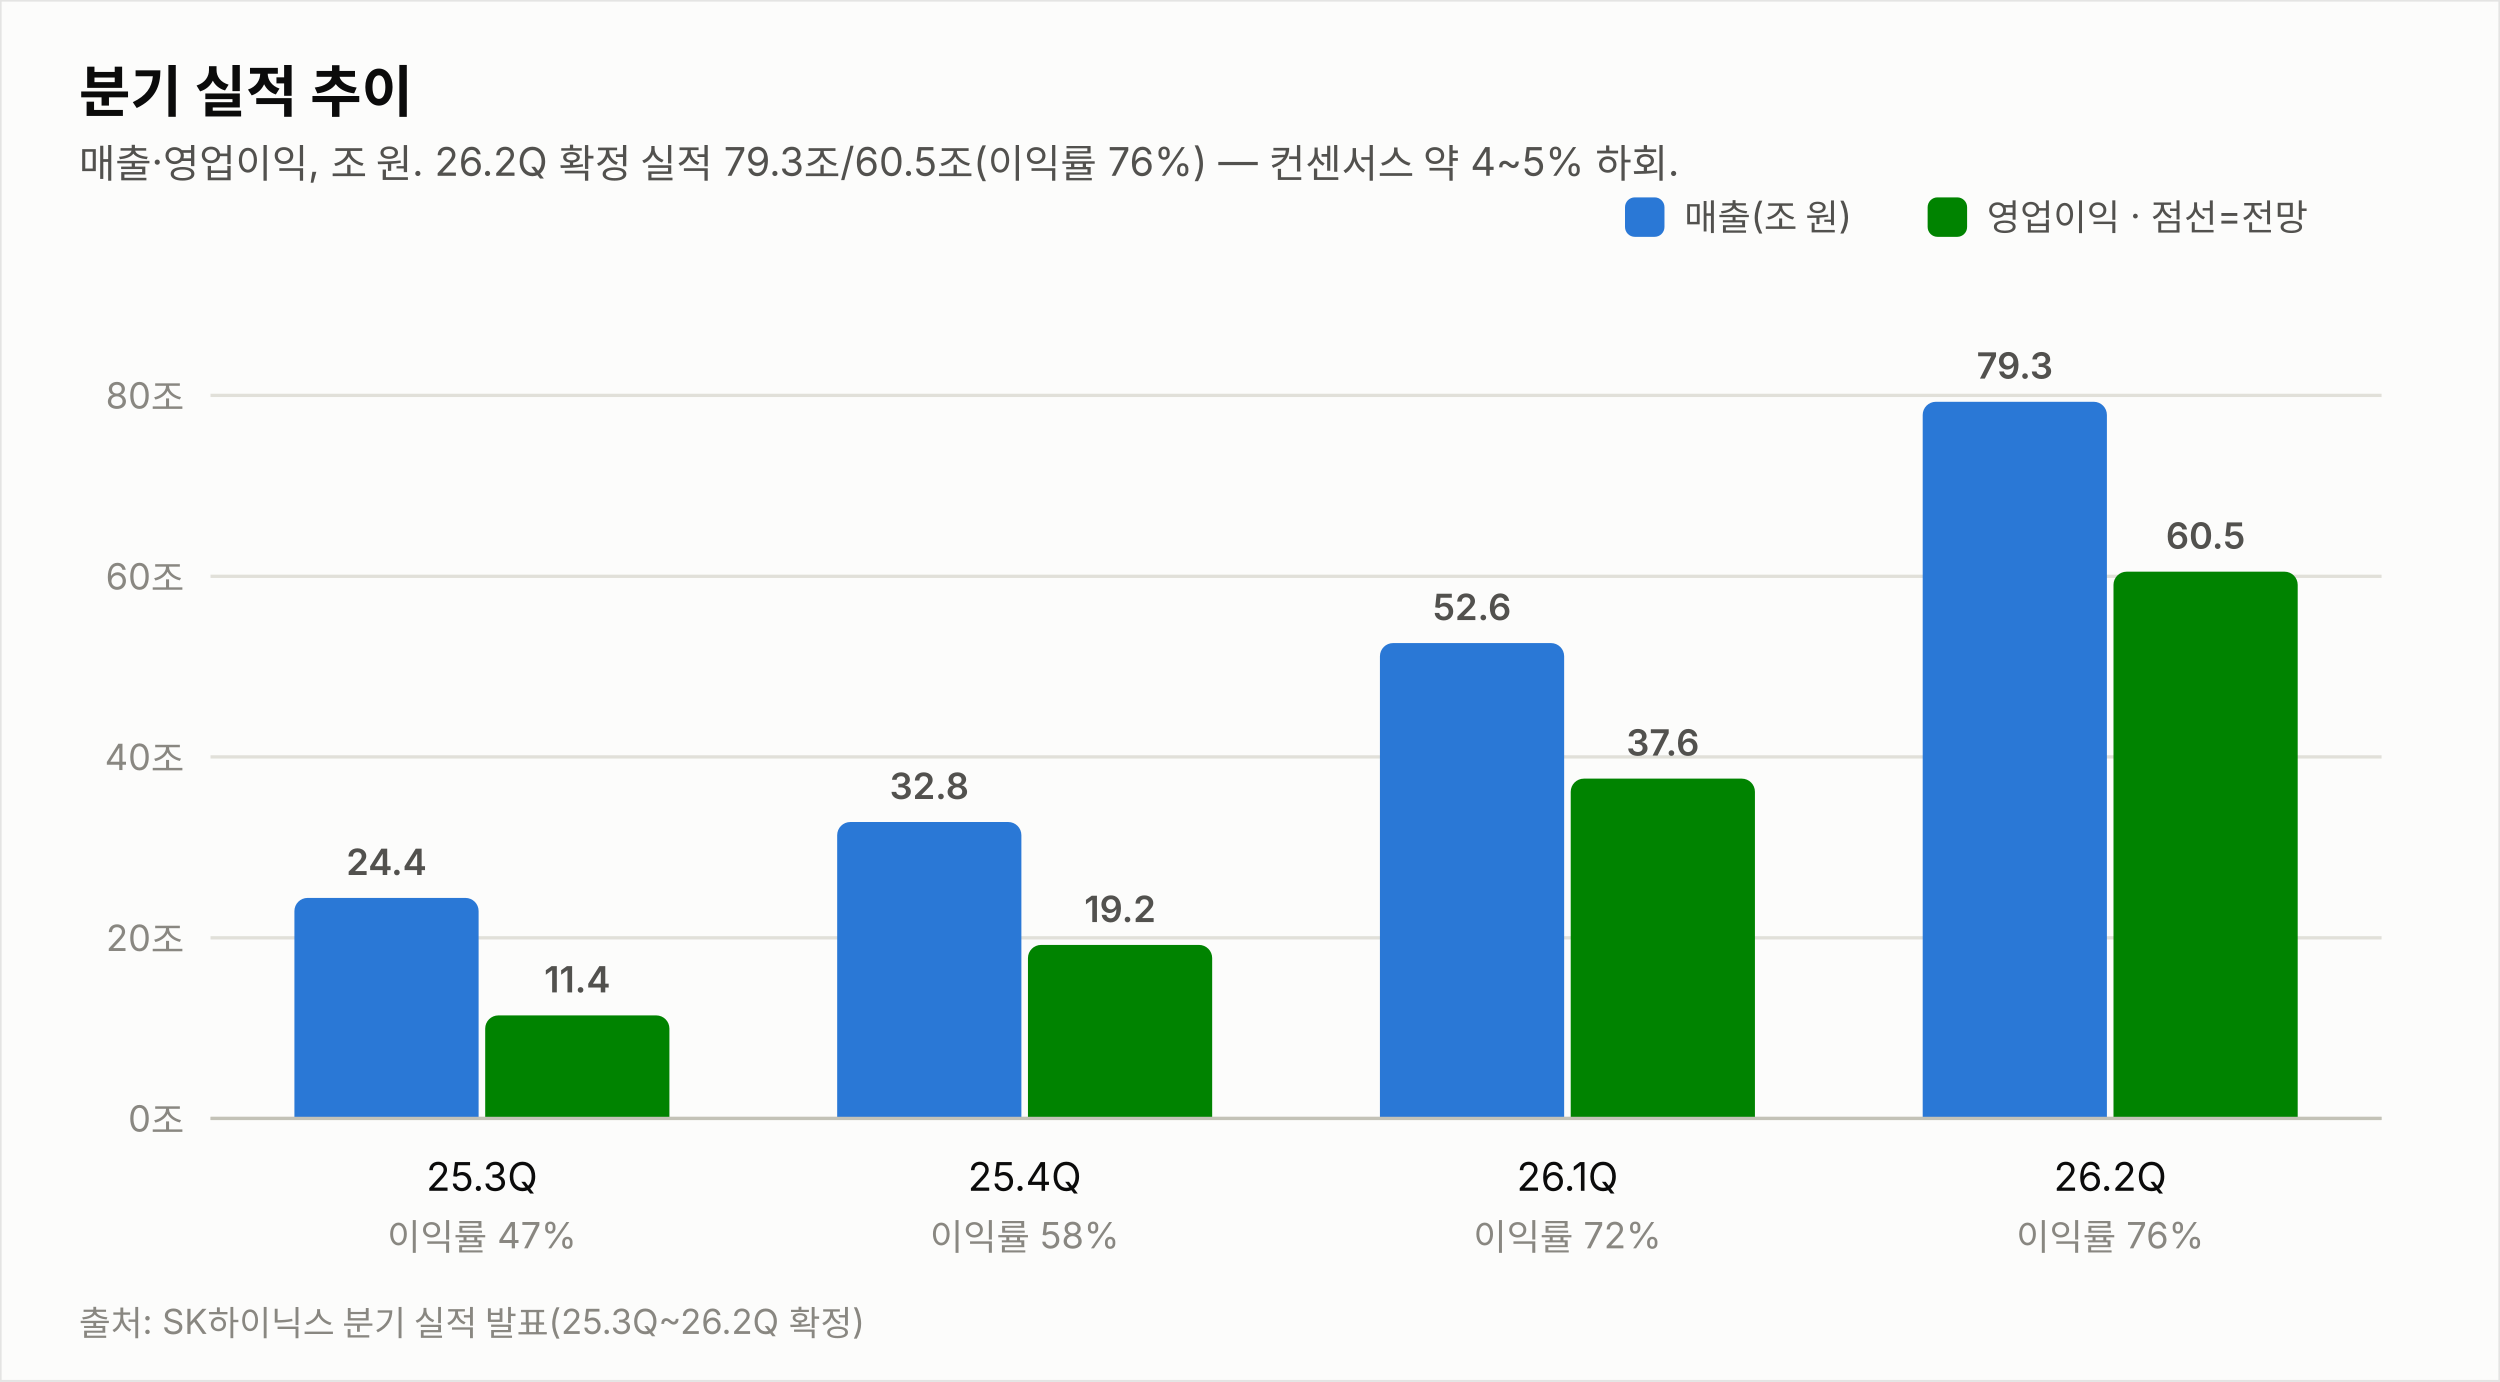
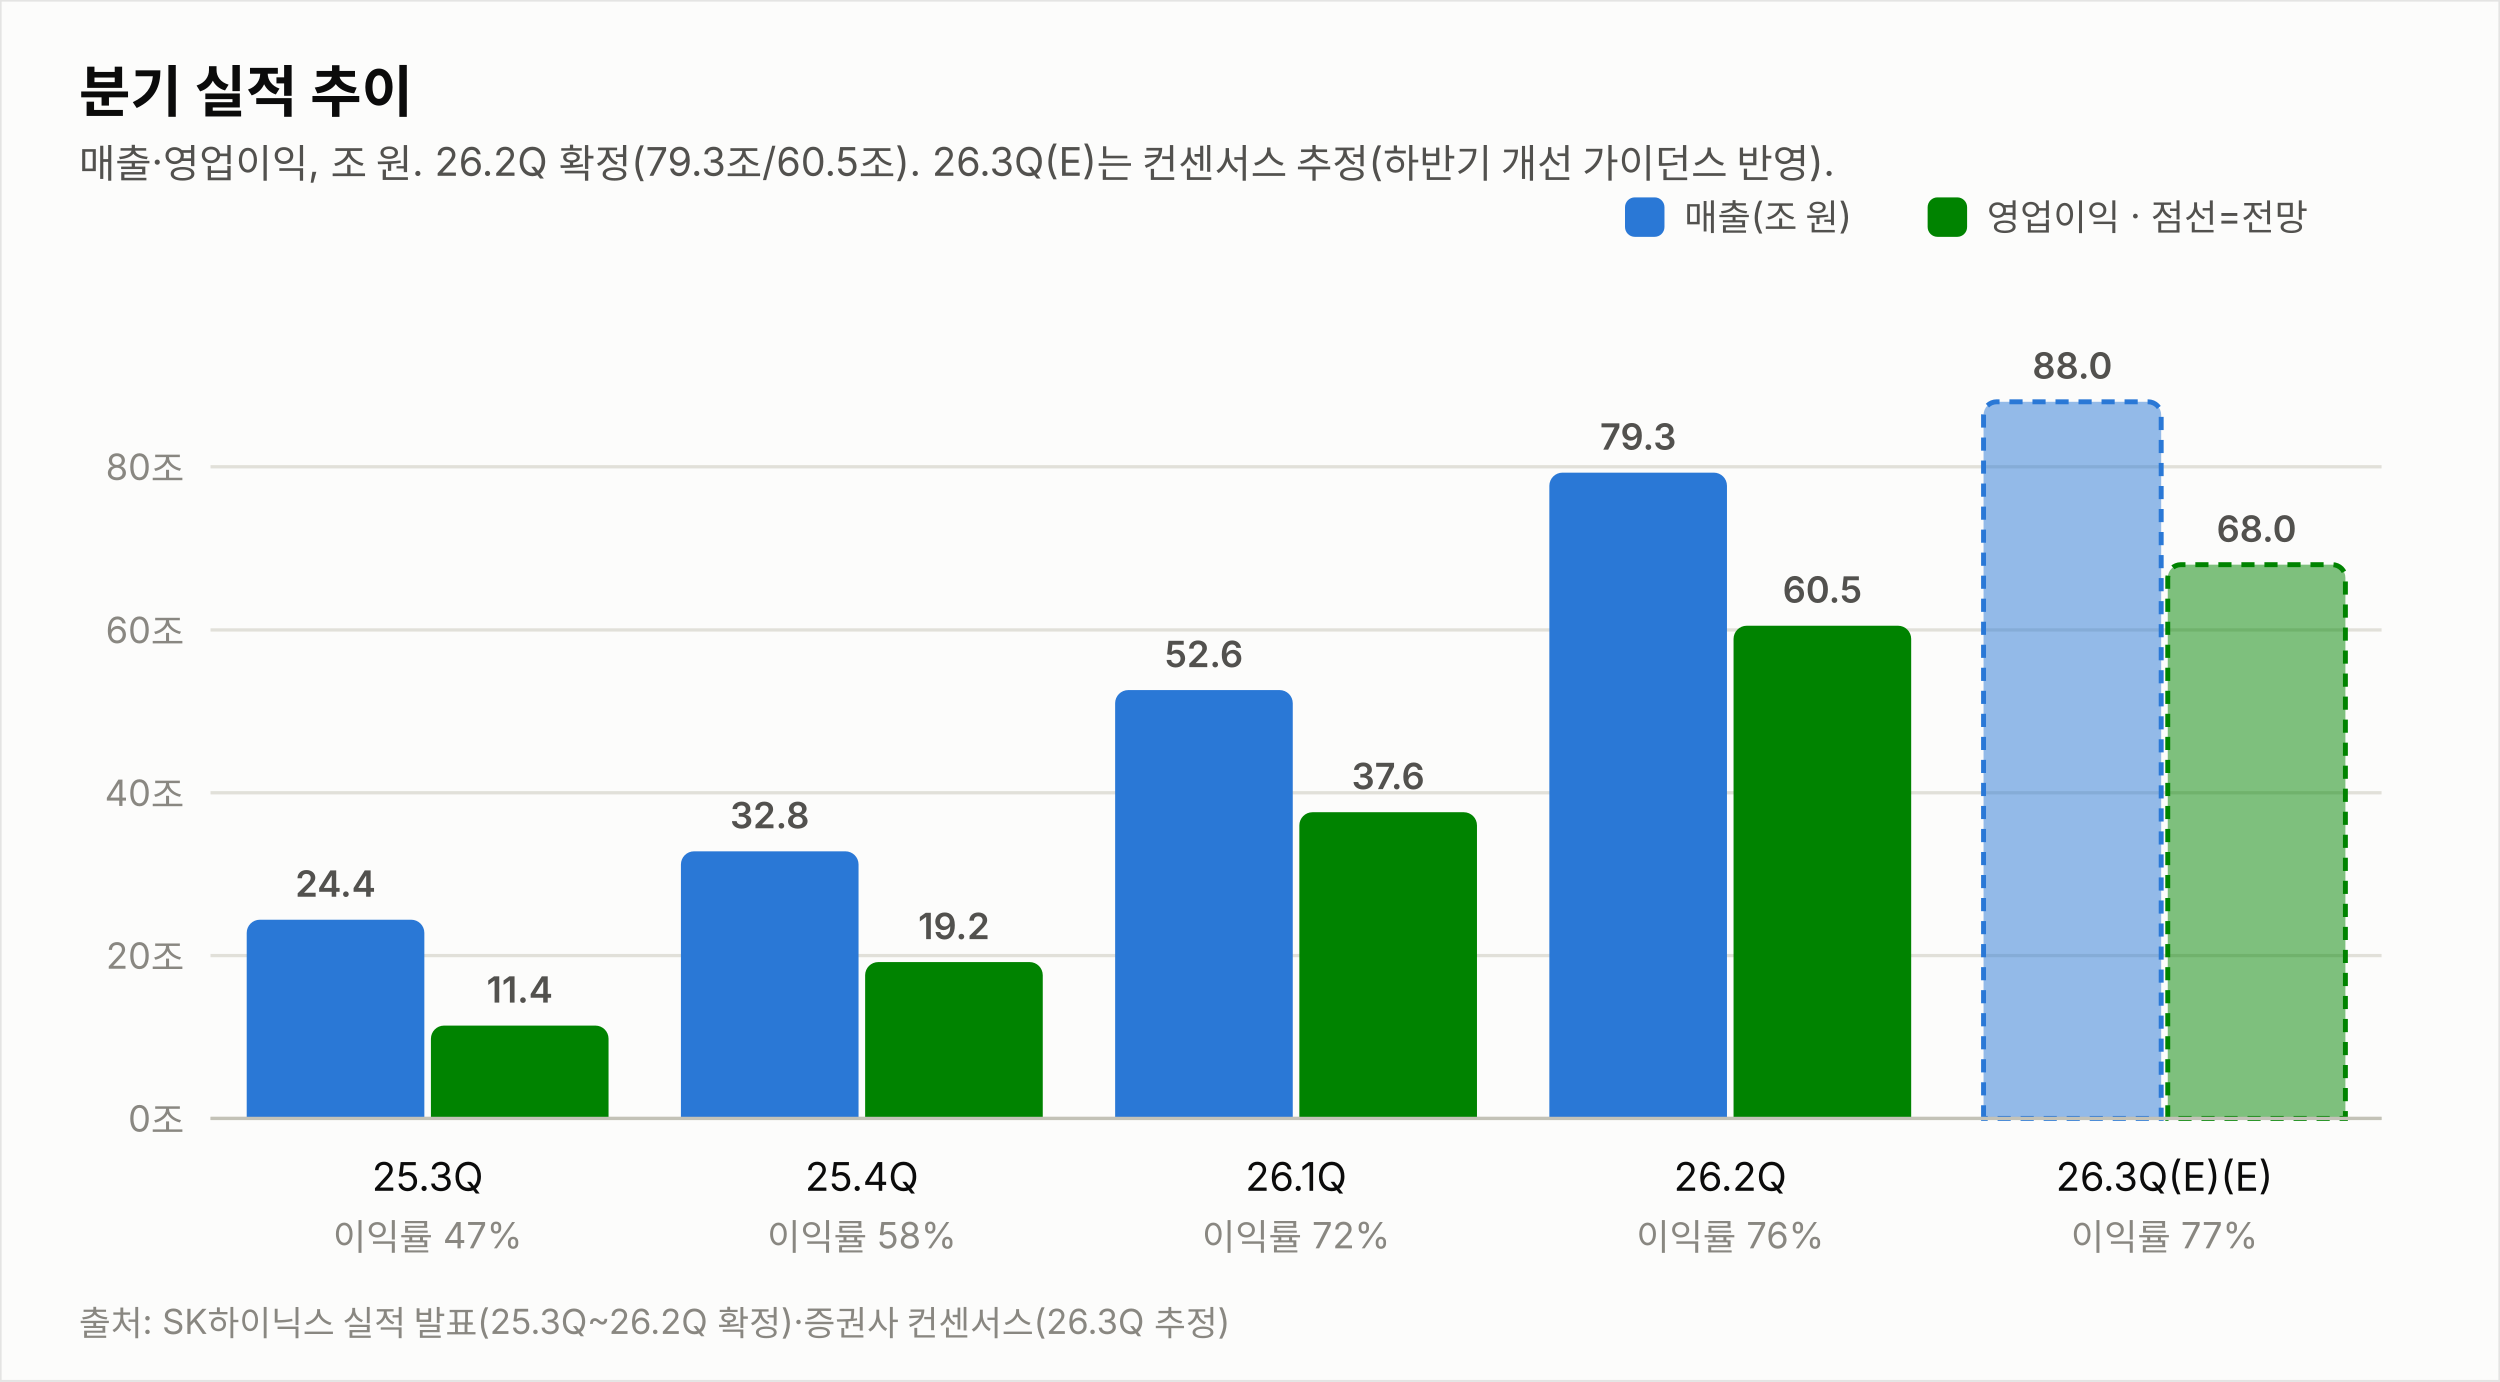
<svg xmlns="http://www.w3.org/2000/svg" width="760" height="420" viewBox="0 0 760 420" font-family="system-ui,-apple-system,&quot;Segoe UI&quot;,&quot;Malgun Gothic&quot;,&quot;Apple SD Gothic Neo&quot;,sans-serif">
  <rect width="760" height="420" fill="#fcfcfb" stroke="rgba(11,11,11,0.10)" />
  <text x="24" y="34" font-size="17" font-weight="700" fill="#0b0b0b">분기 실적 추이</text>
-   <text x="24" y="54" font-size="12" fill="#52514e">매출·영업이익, 조 원. 26.2Q 확정 실적 79.3조/60.5조(이익률 76%) — 컨센서스 약 4~5% 하회.</text>
+   <text x="24" y="54" font-size="12" fill="#52514e">매출·영업이익, 조 원. 26.2Q 확정(79.3조/60.5조). 26.3Q(E)는 컨센서스 추정(하반기 개선 가이던스 반영).</text>
  <line x1="64" y1="340.0" x2="724" y2="340.0" stroke="#e1e0d9" stroke-width="1" />
  <text x="56" y="344.0" font-size="11" fill="#898781" text-anchor="end" style="font-variant-numeric:tabular-nums">0조</text>
-   <line x1="64" y1="285.1" x2="724" y2="285.1" stroke="#e1e0d9" stroke-width="1" />
-   <text x="56" y="289.1" font-size="11" fill="#898781" text-anchor="end" style="font-variant-numeric:tabular-nums">20조</text>
-   <line x1="64" y1="230.1" x2="724" y2="230.1" stroke="#e1e0d9" stroke-width="1" />
-   <text x="56" y="234.1" font-size="11" fill="#898781" text-anchor="end" style="font-variant-numeric:tabular-nums">40조</text>
-   <line x1="64" y1="175.2" x2="724" y2="175.2" stroke="#e1e0d9" stroke-width="1" />
-   <text x="56" y="179.2" font-size="11" fill="#898781" text-anchor="end" style="font-variant-numeric:tabular-nums">60조</text>
-   <line x1="64" y1="120.2" x2="724" y2="120.2" stroke="#e1e0d9" stroke-width="1" />
-   <text x="56" y="124.2" font-size="11" fill="#898781" text-anchor="end" style="font-variant-numeric:tabular-nums">80조</text>
-   <path d="M89.5,340.0 v-63.033 a4,4 0 0 1 4,-4 h48 a4,4 0 0 1 4,4 v63.033 z" fill="#2a78d6" />
-   <text x="117.5" y="266.0" font-size="11" font-weight="600" fill="#52514e" text-anchor="middle" style="font-variant-numeric:tabular-nums">24.4</text>
-   <path d="M147.5,340.0 v-27.319 a4,4 0 0 1 4,-4 h48 a4,4 0 0 1 4,4 v27.319 z" fill="#008300" />
-   <text x="175.5" y="301.7" font-size="11" font-weight="600" fill="#52514e" text-anchor="middle" style="font-variant-numeric:tabular-nums">11.4</text>
-   <text x="146.5" y="362" font-size="12" fill="#0b0b0b" text-anchor="middle">25.3Q</text>
-   <text x="146.5" y="380" font-size="11" fill="#898781" text-anchor="middle">이익률 47%</text>
-   <path d="M254.5,340.0 v-86.11 a4,4 0 0 1 4,-4 h48 a4,4 0 0 1 4,4 v86.11 z" fill="#2a78d6" />
-   <text x="282.5" y="242.9" font-size="11" font-weight="600" fill="#52514e" text-anchor="middle" style="font-variant-numeric:tabular-nums">32.8</text>
-   <path d="M312.5,340.0 v-48.747 a4,4 0 0 1 4,-4 h48 a4,4 0 0 1 4,4 v48.747 z" fill="#008300" />
-   <text x="340.5" y="280.3" font-size="11" font-weight="600" fill="#52514e" text-anchor="middle" style="font-variant-numeric:tabular-nums">19.2</text>
-   <text x="311.5" y="362" font-size="12" fill="#0b0b0b" text-anchor="middle">25.4Q</text>
-   <text x="311.5" y="380" font-size="11" fill="#898781" text-anchor="middle">이익률 58%</text>
-   <path d="M419.5,340.0 v-140.505 a4,4 0 0 1 4,-4 h48 a4,4 0 0 1 4,4 v140.505 z" fill="#2a78d6" />
-   <text x="447.5" y="188.5" font-size="11" font-weight="600" fill="#52514e" text-anchor="middle" style="font-variant-numeric:tabular-nums">52.6</text>
-   <path d="M477.5,340.0 v-99.297 a4,4 0 0 1 4,-4 h48 a4,4 0 0 1 4,4 v99.297 z" fill="#008300" />
-   <text x="505.5" y="229.7" font-size="11" font-weight="600" fill="#52514e" text-anchor="middle" style="font-variant-numeric:tabular-nums">37.6</text>
-   <text x="476.5" y="362" font-size="12" fill="#0b0b0b" text-anchor="middle">26.1Q</text>
-   <text x="476.5" y="380" font-size="11" fill="#898781" text-anchor="middle">이익률 72%</text>
-   <path d="M584.5,340.0 v-213.857 a4,4 0 0 1 4,-4 h48 a4,4 0 0 1 4,4 v213.857 z" fill="#2a78d6" />
-   <text x="612.5" y="115.1" font-size="11" font-weight="600" fill="#52514e" text-anchor="middle" style="font-variant-numeric:tabular-nums">79.3</text>
-   <path d="M642.5,340.0 v-162.209 a4,4 0 0 1 4,-4 h48 a4,4 0 0 1 4,4 v162.209 z" fill="#008300" />
-   <text x="670.5" y="166.8" font-size="11" font-weight="600" fill="#52514e" text-anchor="middle" style="font-variant-numeric:tabular-nums">60.5</text>
-   <text x="641.5" y="362" font-size="12" fill="#0b0b0b" text-anchor="middle">26.2Q</text>
-   <text x="641.5" y="380" font-size="11" fill="#898781" text-anchor="middle">이익률 76%</text>
+   <line x1="64" y1="290.5" x2="724" y2="290.5" stroke="#e1e0d9" stroke-width="1" />
+   <text x="56" y="294.5" font-size="11" fill="#898781" text-anchor="end" style="font-variant-numeric:tabular-nums">20조</text>
+   <line x1="64" y1="241.0" x2="724" y2="241.0" stroke="#e1e0d9" stroke-width="1" />
+   <text x="56" y="245.0" font-size="11" fill="#898781" text-anchor="end" style="font-variant-numeric:tabular-nums">40조</text>
+   <line x1="64" y1="191.5" x2="724" y2="191.5" stroke="#e1e0d9" stroke-width="1" />
+   <text x="56" y="195.5" font-size="11" fill="#898781" text-anchor="end" style="font-variant-numeric:tabular-nums">60조</text>
+   <line x1="64" y1="141.9" x2="724" y2="141.9" stroke="#e1e0d9" stroke-width="1" />
+   <text x="56" y="145.9" font-size="11" fill="#898781" text-anchor="end" style="font-variant-numeric:tabular-nums">80조</text>
+   <path d="M75.0,340 v-56.406 a4,4 0 0 1 4,-4 h46.0 a4,4 0 0 1 4,4 v56.406 z" fill="#2a78d6" />
+   <text x="102.0" y="272.6" font-size="11" font-weight="600" fill="#52514e" text-anchor="middle" style="font-variant-numeric:tabular-nums">24.4</text>
+   <path d="M131.0,340.0 v-24.222 a4,4 0 0 1 4,-4 h46.0 a4,4 0 0 1 4,4 v24.222 z" fill="#008300" />
+   <text x="158.0" y="304.8" font-size="11" font-weight="600" fill="#52514e" text-anchor="middle" style="font-variant-numeric:tabular-nums">11.4</text>
+   <text x="130.0" y="362" font-size="12" fill="#0b0b0b" text-anchor="middle">25.3Q</text>
+   <text x="130.0" y="380" font-size="11" fill="#898781" text-anchor="middle">이익률 47%</text>
+   <path d="M207.0,340.0 v-77.201 a4,4 0 0 1 4,-4 h46.0 a4,4 0 0 1 4,4 v77.201 z" fill="#2a78d6" />
+   <text x="234.0" y="251.8" font-size="11" font-weight="600" fill="#52514e" text-anchor="middle" style="font-variant-numeric:tabular-nums">32.8</text>
+   <path d="M263.0,340.0 v-43.532 a4,4 0 0 1 4,-4 h46.0 a4,4 0 0 1 4,4 v43.532 z" fill="#008300" />
+   <text x="290.0" y="285.5" font-size="11" font-weight="600" fill="#52514e" text-anchor="middle" style="font-variant-numeric:tabular-nums">19.2</text>
+   <text x="262.0" y="362" font-size="12" fill="#0b0b0b" text-anchor="middle">25.4Q</text>
+   <text x="262.0" y="380" font-size="11" fill="#898781" text-anchor="middle">이익률 58%</text>
+   <path d="M339.0,340.0 v-126.219 a4,4 0 0 1 4,-4 h46.0 a4,4 0 0 1 4,4 v126.219 z" fill="#2a78d6" />
+   <text x="366.0" y="202.8" font-size="11" font-weight="600" fill="#52514e" text-anchor="middle" style="font-variant-numeric:tabular-nums">52.6</text>
+   <path d="M395.0,340.0 v-89.084 a4,4 0 0 1 4,-4 h46.0 a4,4 0 0 1 4,4 v89.084 z" fill="#008300" />
+   <text x="422.0" y="239.9" font-size="11" font-weight="600" fill="#52514e" text-anchor="middle" style="font-variant-numeric:tabular-nums">37.6</text>
+   <text x="394.0" y="362" font-size="12" fill="#0b0b0b" text-anchor="middle">26.1Q</text>
+   <text x="394.0" y="380" font-size="11" fill="#898781" text-anchor="middle">이익률 72%</text>
+   <path d="M471.0,340.0 v-192.319 a4,4 0 0 1 4,-4 h46.0 a4,4 0 0 1 4,4 v192.319 z" fill="#2a78d6" />
+   <text x="498.0" y="136.7" font-size="11" font-weight="600" fill="#52514e" text-anchor="middle" style="font-variant-numeric:tabular-nums">79.3</text>
+   <path d="M527.0,340.0 v-145.777 a4,4 0 0 1 4,-4 h46.0 a4,4 0 0 1 4,4 v145.777 z" fill="#008300" />
+   <text x="554.0" y="183.2" font-size="11" font-weight="600" fill="#52514e" text-anchor="middle" style="font-variant-numeric:tabular-nums">60.5</text>
+   <text x="526.0" y="362" font-size="12" fill="#0b0b0b" text-anchor="middle">26.2Q</text>
+   <text x="526.0" y="380" font-size="11" fill="#898781" text-anchor="middle">이익률 76%</text>
+   <path d="M603.0,340.0 v-213.857 a4,4 0 0 1 4,-4 h46.0 a4,4 0 0 1 4,4 v213.857 z" fill="#2a78d6" opacity="0.5" />
+   <path d="M603.0,340.0 v-213.857 a4,4 0 0 1 4,-4 h46.0 a4,4 0 0 1 4,4 v213.857 z" fill="none" stroke="#2a78d6" stroke-width="1.5" stroke-dasharray="4 3" />
+   <text x="630.0" y="115.1" font-size="11" font-weight="600" fill="#52514e" text-anchor="middle" style="font-variant-numeric:tabular-nums">88.0</text>
+   <path d="M659.0,340.0 v-164.344 a4,4 0 0 1 4,-4 h46.0 a4,4 0 0 1 4,4 v164.344 z" fill="#008300" opacity="0.5" />
+   <path d="M659.0,340.0 v-164.344 a4,4 0 0 1 4,-4 h46.0 a4,4 0 0 1 4,4 v164.344 z" fill="none" stroke="#008300" stroke-width="1.5" stroke-dasharray="4 3" />
+   <text x="686.0" y="164.7" font-size="11" font-weight="600" fill="#52514e" text-anchor="middle" style="font-variant-numeric:tabular-nums">68.0</text>
+   <text x="658.0" y="362" font-size="12" fill="#0b0b0b" text-anchor="middle">26.3Q(E)(E)</text>
+   <text x="658.0" y="380" font-size="11" fill="#898781" text-anchor="middle">이익률 77%</text>
  <line x1="64" y1="340" x2="724" y2="340" stroke="#c3c2b7" stroke-width="1" />
  <rect x="494" y="60" width="12" height="12" rx="3" fill="#2a78d6" />
  <text x="512" y="70" font-size="11" fill="#52514e">매출(조 원)</text>
  <rect x="586" y="60" width="12" height="12" rx="3" fill="#008300" />
  <text x="604" y="70" font-size="11" fill="#52514e">영업이익 · 점선=전망</text>
-   <text x="24" y="406" font-size="10.5" fill="#898781">출처: SK하이닉스 분기 실적 발표(25.3Q~26.2Q 확정)</text>
+   <text x="24" y="406" font-size="10.5" fill="#898781">출처: SK하이닉스 실적 발표(25.3Q~26.2Q 확정)·증권사 컨센서스(26.3Q 추정)</text>
</svg>
